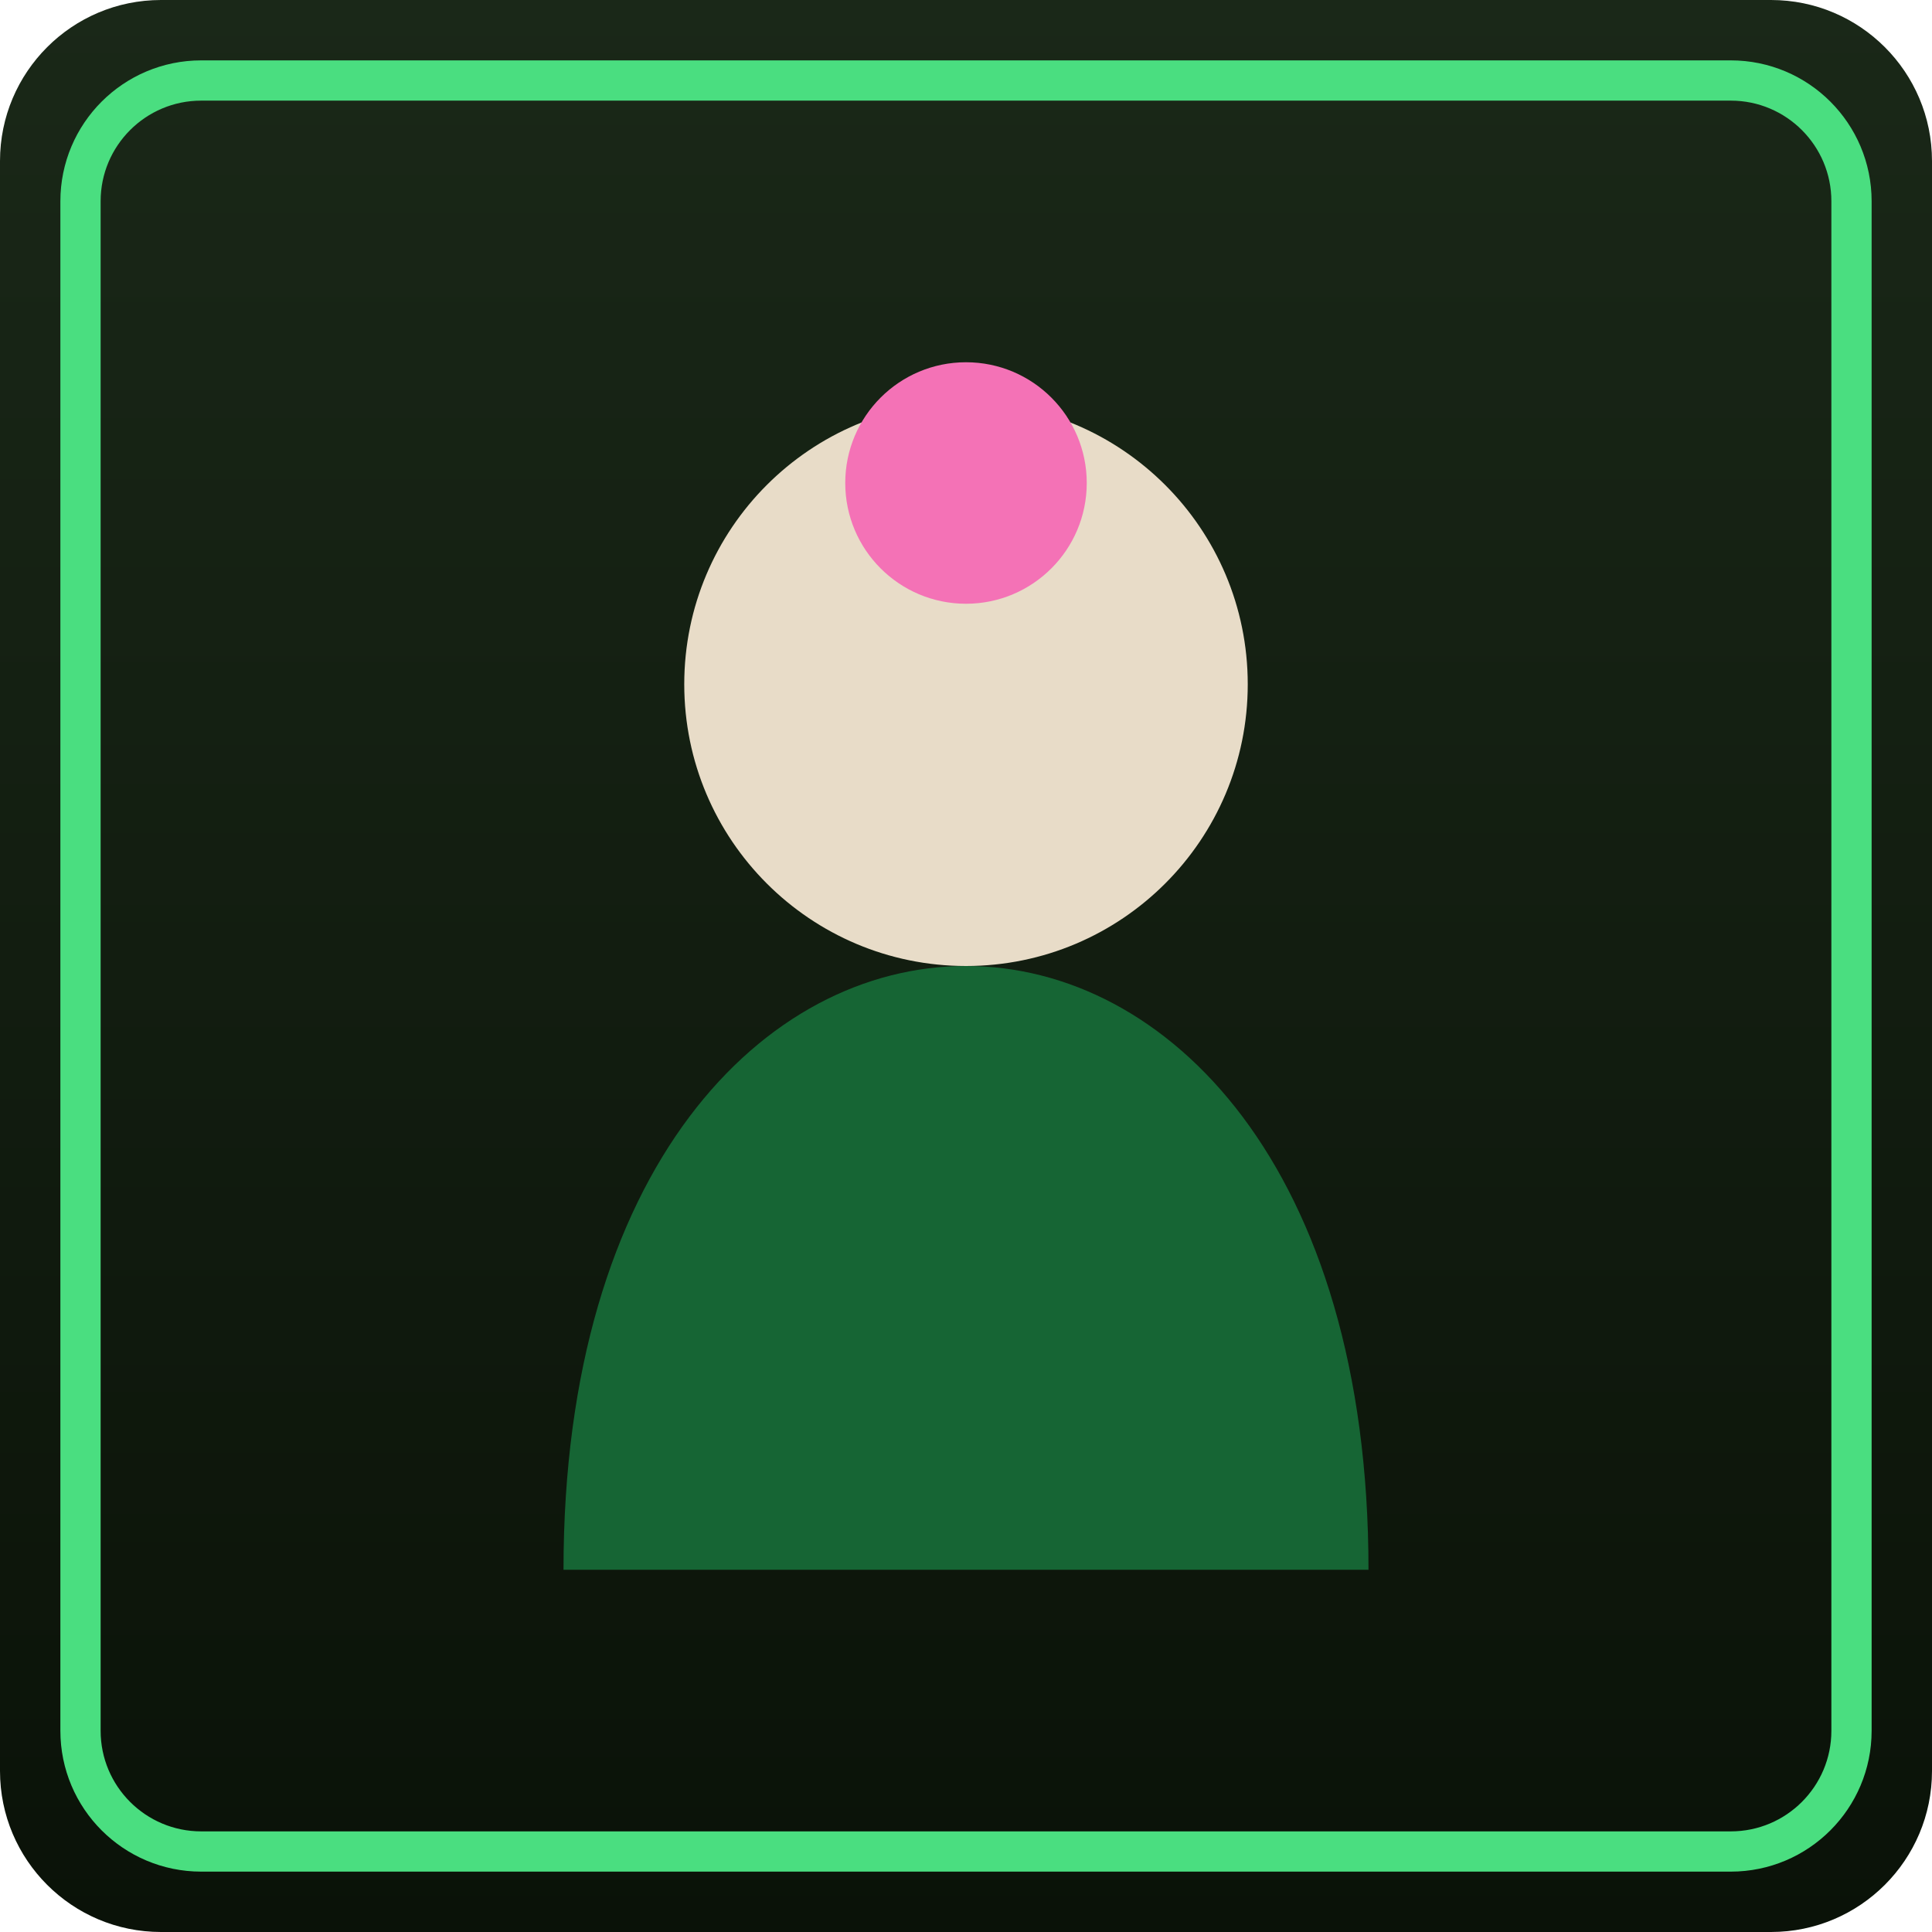
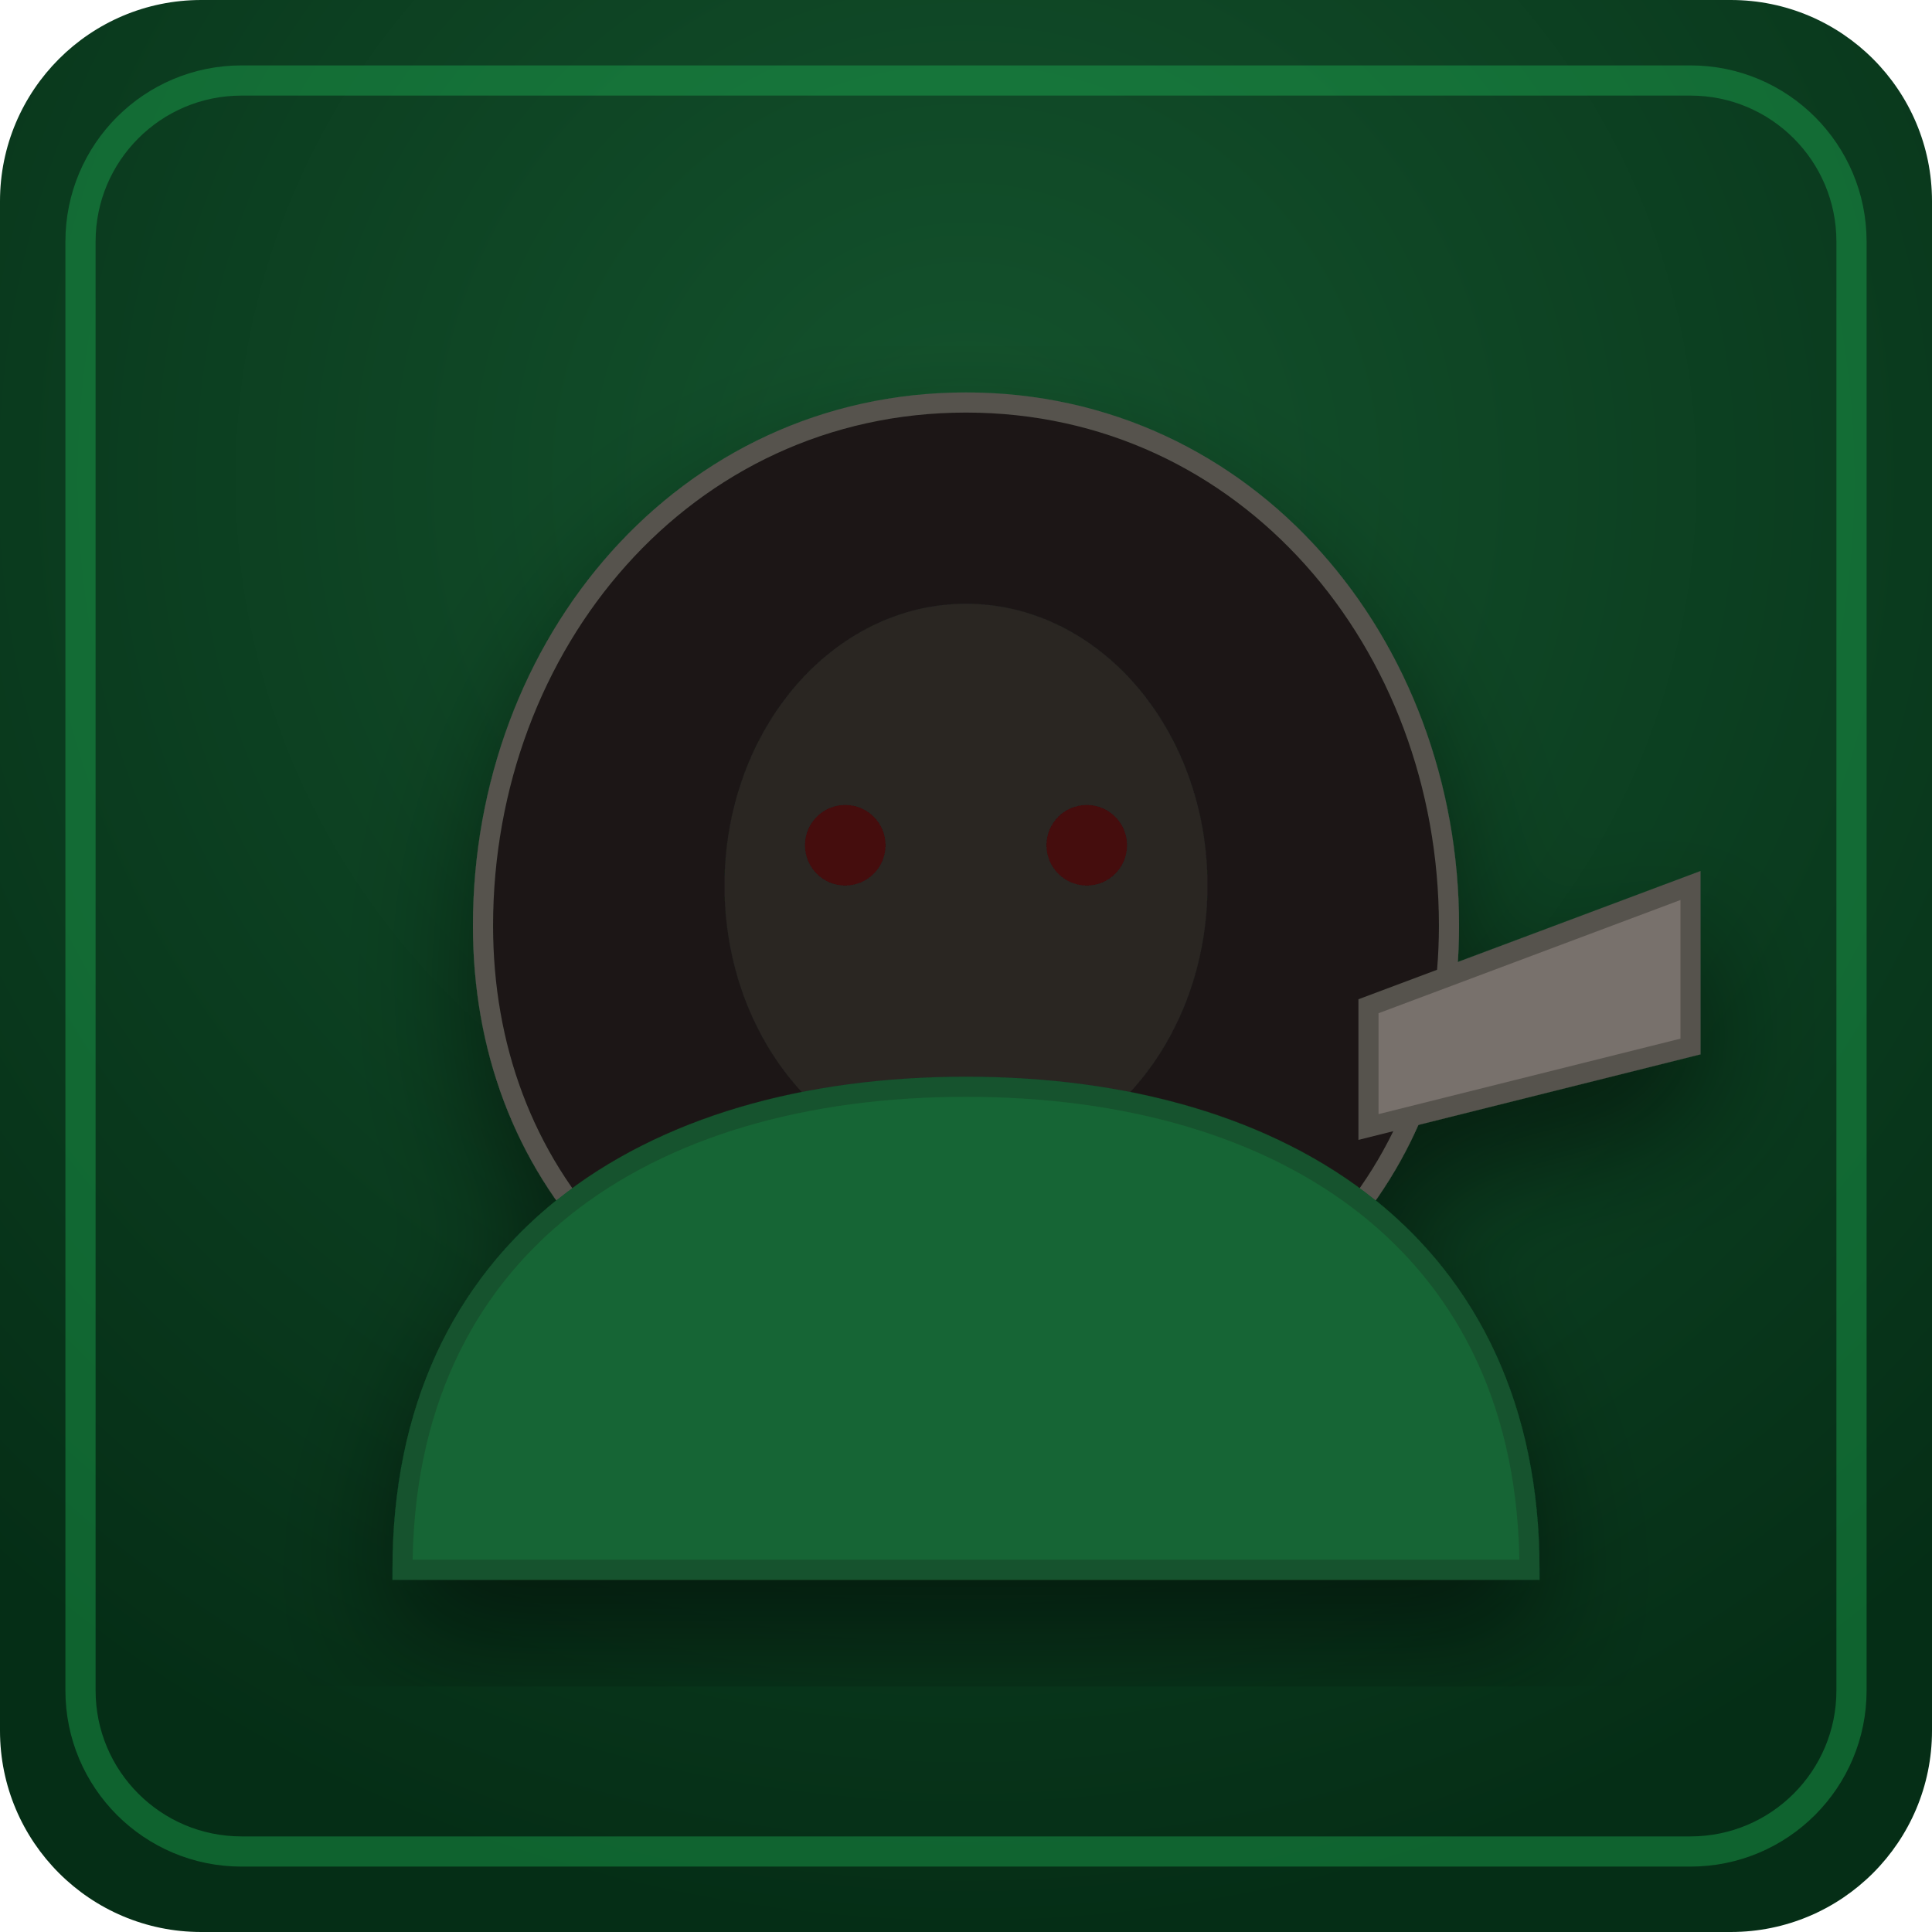
- <svg xmlns="http://www.w3.org/2000/svg" viewBox="0 0 96 96" role="img" aria-label="Tyrell lord">
+ <svg xmlns="http://www.w3.org/2000/svg" viewBox="0 0 96 96" role="img" aria-label="Ranger">
  <defs>
-     <linearGradient id="bg" x1="0" y1="0" x2="0" y2="1">
-       <stop offset="0%" stop-color="#1a2818" />
-       <stop offset="100%" stop-color="#0a1208" />
+     <radialGradient id="p3bg" cx="50%" cy="25%" r="75%">
+       <stop stop-color="#14532d" />
+       <stop offset="100%" stop-color="#052e16" />
+     </radialGradient>
+     <linearGradient id="p3hood" x1="0" y1="0" x2="0" y2="1">
+       <stop stop-color="#44403c" />
+       <stop stop-color="#1c1917" />
    </linearGradient>
+     <filter id="p3f">
+       <feDropShadow dx="0" dy="3" stdDeviation="3" flood-opacity="0.5" />
+     </filter>
  </defs>
-   <rect width="96" height="96" rx="8" fill="url(#bg)" />
-   <rect x="4" y="4" width="88" height="88" rx="6" fill="none" stroke="#4ade80" stroke-width="2" />
-   <circle cx="48" cy="34" r="14" fill="#e8dcc8" />
-   <path d="M28 78 C28 58 38 48 48 48 C58 48 68 58 68 78 Z" fill="#166534" />
-   <circle cx="48" cy="24" r="6" fill="#f472b6" />
+   <rect width="96" height="96" rx="10" fill="url(#p3bg)" />
+   <rect x="4" y="4" width="88" height="88" rx="8" fill="none" stroke="#22c55e" stroke-width="1.5" opacity="0.35" />
+   <g filter="url(#p3f)">
+     <path d="M48 20 C34 20 24 32 24 46 C24 58 32 68 48 70 C64 68 72 58 72 46 C72 32 62 20 48 20 Z" fill="url(#p3hood)" stroke="#57534e" />
+     <ellipse cx="48" cy="44" rx="12" ry="14" fill="#292524" />
+     <circle cx="42" cy="42" r="2" fill="#450a0a" />
+     <circle cx="54" cy="42" r="2" fill="#450a0a" />
+     <path d="M20 78 C20 62 32 54 48 54 C64 54 76 62 76 78 Z" fill="#166534" stroke="#14532d" />
+     <path d="M68 50 L84 44 L84 52 L68 56 Z" fill="#78716c" stroke="#57534e" />
+   </g>
</svg>
